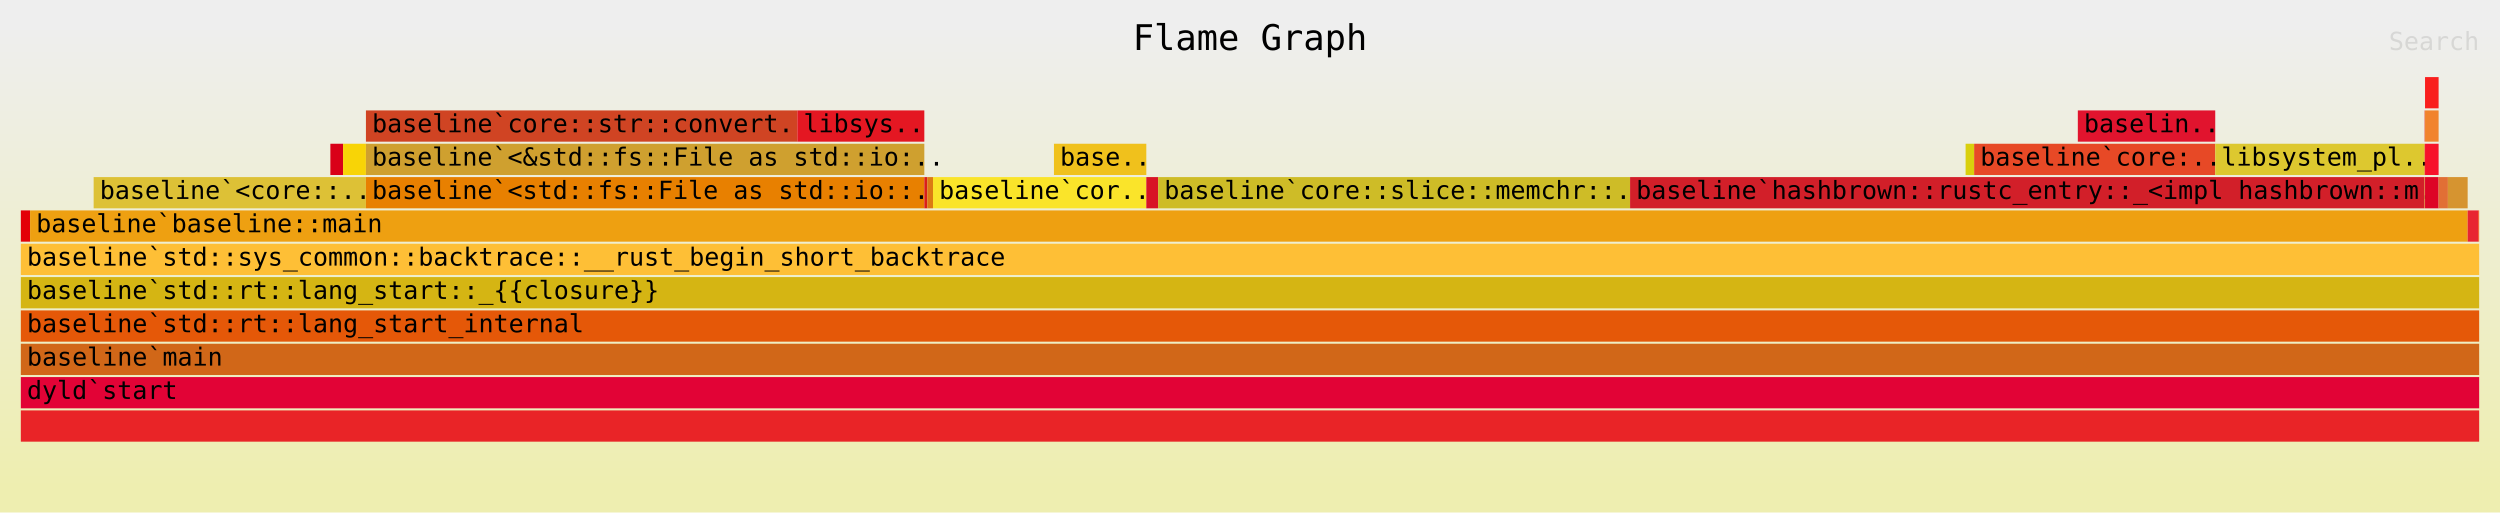
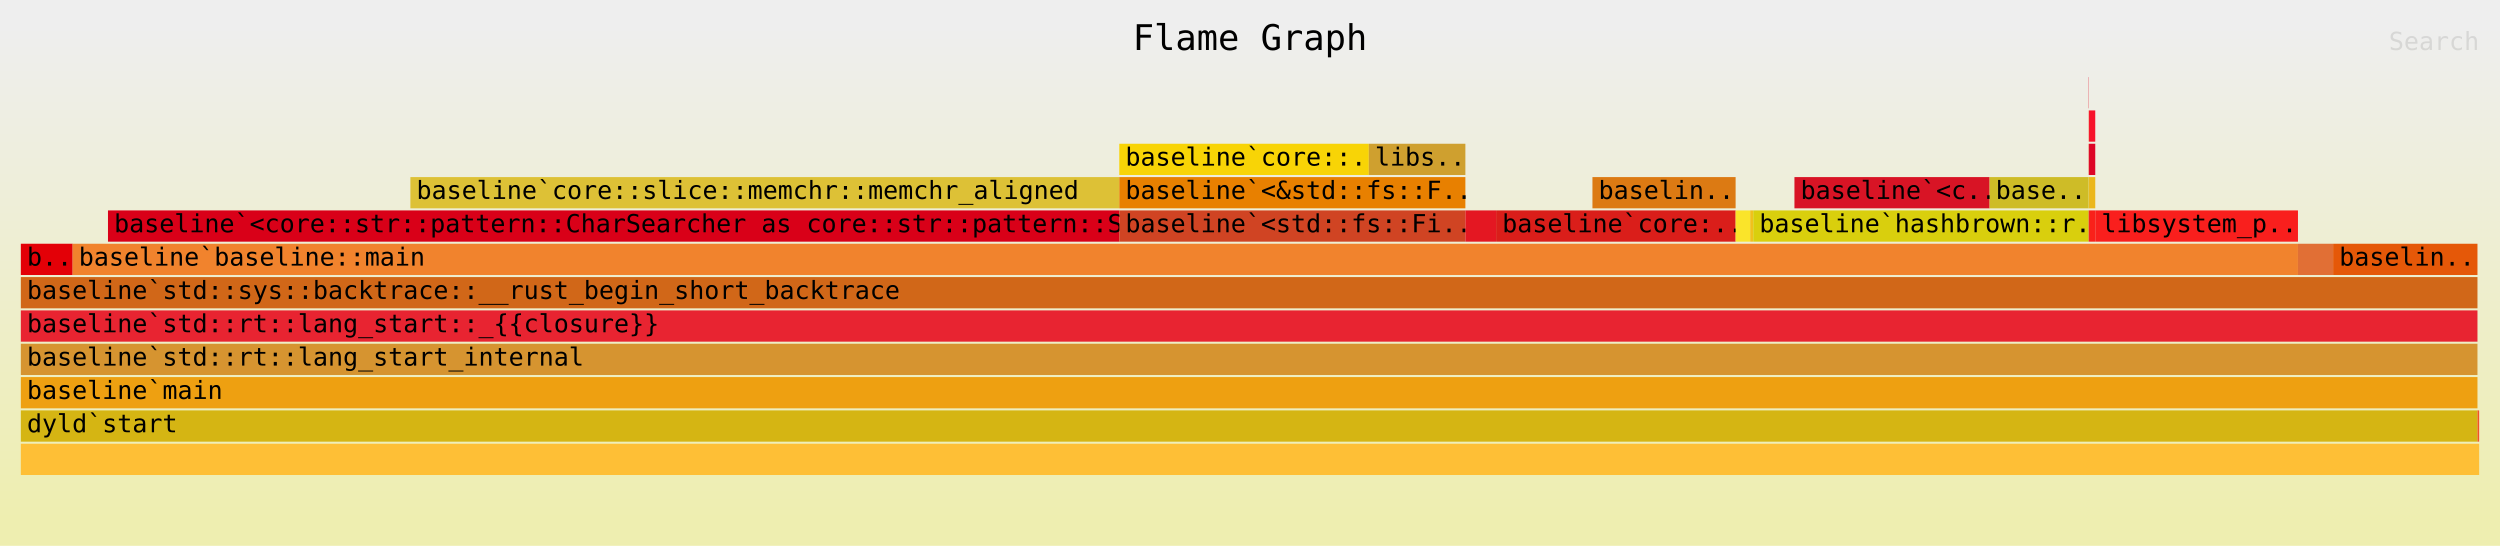
- <svg xmlns="http://www.w3.org/2000/svg" xmlns:ns1="http://github.com/jonhoo/inferno" version="1.1" width="1200" height="246" viewBox="0 0 1200 246">
+ <svg xmlns="http://www.w3.org/2000/svg" xmlns:ns1="http://github.com/jonhoo/inferno" version="1.1" width="1200" height="262" viewBox="0 0 1200 262">
  <defs>
    <linearGradient id="background" y1="0" y2="1" x1="0" x2="0">
      <stop stop-color="#eeeeee" offset="5%" />
      <stop stop-color="#eeeeb0" offset="95%" />
    </linearGradient>
  </defs>
  <style type="text/css">
text { font-family:monospace; font-size:12px }
#title { text-anchor:middle; font-size:17px; }
#matched { text-anchor:end; }
#search { text-anchor:end; opacity:0.1; cursor:pointer; }
#search:hover, #search.show { opacity:1; }
#subtitle { text-anchor:middle; font-color:rgb(160,160,160); }
#unzoom { cursor:pointer; }
#frames &gt; *:hover { stroke:black; stroke-width:0.5; cursor:pointer; }
.hide { display:none; }
.parent { opacity:0.5; }
</style>
-   <rect x="0" y="0" width="100%" height="246" fill="url(#background)" />
+   <rect x="0" y="0" width="100%" height="262" fill="url(#background)" />
  <text id="title" fill="rgb(0,0,0)" x="50%" y="24.00">Flame Graph</text>
-   <text id="details" fill="rgb(0,0,0)" x="10" y="229.00"> </text>
+   <text id="details" fill="rgb(0,0,0)" x="10" y="245.00"> </text>
  <text id="unzoom" class="hide" fill="rgb(0,0,0)" x="10" y="24.00">Reset Zoom</text>
  <text id="search" fill="rgb(0,0,0)" x="1190" y="24.00">Search</text>
-   <text id="matched" fill="rgb(0,0,0)" x="1190" y="229.00"> </text>
-   <svg id="frames" x="10" width="1180" total_samples="245201">
+   <text id="matched" fill="rgb(0,0,0)" x="1190" y="245.00"> </text>
+   <svg id="frames" x="10" width="1180" total_samples="62773">
    <g>
-       <rect x="0%" y="101" width="0.376%" height="15" fill="rgb(227,0,7)" ns1:x="0" ns1:w="923" />
-       <text x="0.25%" y="111.50" />
+       <rect x="0%" y="117" width="2.108%" height="15" fill="rgb(227,0,7)" ns1:x="0" ns1:w="1323" />
+       <text x="0.25%" y="127.50">b..</text>
    </g>
    <g>
-       <rect x="12.591%" y="69" width="0.517%" height="15" fill="rgb(217,0,24)" ns1:x="30872" ns1:w="1268" />
-       <text x="12.841%" y="79.50" />
+       <rect x="3.545%" y="101" width="41.139%" height="15" fill="rgb(217,0,24)" ns1:x="2225" ns1:w="25824" />
+       <text x="3.795%" y="111.50">baseline`&lt;core::str::pattern::CharSearcher as core::str::pattern::S..</text>
    </g>
    <g>
-       <rect x="2.962%" y="85" width="11.075%" height="15" fill="rgb(221,193,54)" ns1:x="7263" ns1:w="27156" />
-       <text x="3.212%" y="95.50">baseline`&lt;core::..</text>
+       <rect x="15.846%" y="85" width="28.837%" height="15" fill="rgb(221,193,54)" ns1:x="9947" ns1:w="18102" />
+       <text x="16.096%" y="95.50">baseline`core::slice::memchr::memchr_aligned</text>
    </g>
    <g>
-       <rect x="13.108%" y="69" width="0.929%" height="15" fill="rgb(248,212,6)" ns1:x="32140" ns1:w="2279" />
-       <text x="13.358%" y="79.50" />
+       <rect x="44.683%" y="69" width="10.151%" height="15" fill="rgb(248,212,6)" ns1:x="28049" ns1:w="6372" />
+       <text x="44.933%" y="79.50">baseline`core::..</text>
    </g>
    <g>
-       <rect x="14.038%" y="53" width="17.549%" height="15" fill="rgb(208,68,35)" ns1:x="34421" ns1:w="43031" />
-       <text x="14.288%" y="63.50">baseline`core::str::convert..</text>
+       <rect x="44.683%" y="101" width="14.078%" height="15" fill="rgb(208,68,35)" ns1:x="28049" ns1:w="8837" />
+       <text x="44.933%" y="111.50">baseline`&lt;std::fs::Fi..</text>
    </g>
    <g>
-       <rect x="14.037%" y="85" width="22.715%" height="15" fill="rgb(232,128,0)" ns1:x="34419" ns1:w="55698" />
-       <text x="14.287%" y="95.50">baseline`&lt;std::fs::File as std::io::..</text>
+       <rect x="44.683%" y="85" width="14.078%" height="15" fill="rgb(232,128,0)" ns1:x="28049" ns1:w="8837" />
+       <text x="44.933%" y="95.50">baseline`&lt;&amp;std::fs::F..</text>
    </g>
    <g>
-       <rect x="14.037%" y="69" width="22.715%" height="15" fill="rgb(207,160,47)" ns1:x="34419" ns1:w="55698" />
-       <text x="14.287%" y="79.50">baseline`&lt;&amp;std::fs::File as std::io:..</text>
+       <rect x="54.834%" y="69" width="3.927%" height="15" fill="rgb(207,160,47)" ns1:x="34421" ns1:w="2465" />
+       <text x="55.084%" y="79.50">libs..</text>
    </g>
    <g>
-       <rect x="31.587%" y="53" width="5.165%" height="15" fill="rgb(228,23,34)" ns1:x="77452" ns1:w="12665" />
-       <text x="31.837%" y="63.50">libsys..</text>
+       <rect x="58.761%" y="101" width="1.247%" height="15" fill="rgb(228,23,34)" ns1:x="36886" ns1:w="783" />
+       <text x="59.011%" y="111.50" />
    </g>
    <g>
-       <rect x="36.752%" y="85" width="0.12%" height="15" fill="rgb(218,30,26)" ns1:x="90117" ns1:w="294" />
-       <text x="37.002%" y="95.50" />
+       <rect x="60.01%" y="101" width="9.745%" height="15" fill="rgb(218,30,26)" ns1:x="37670" ns1:w="6117" />
+       <text x="60.26%" y="111.50">baseline`core:..</text>
    </g>
    <g>
-       <rect x="36.872%" y="85" width="0.233%" height="15" fill="rgb(220,122,19)" ns1:x="90411" ns1:w="570" />
-       <text x="37.122%" y="95.50" />
+       <rect x="63.93%" y="85" width="5.824%" height="15" fill="rgb(220,122,19)" ns1:x="40131" ns1:w="3656" />
+       <text x="64.18%" y="95.50">baselin..</text>
    </g>
    <g>
-       <rect x="37.105%" y="85" width="8.677%" height="15" fill="rgb(250,228,42)" ns1:x="90981" ns1:w="21276" />
-       <text x="37.355%" y="95.50">baseline`cor..</text>
+       <rect x="69.754%" y="101" width="0.593%" height="15" fill="rgb(250,228,42)" ns1:x="43787" ns1:w="372" />
+       <text x="70.004%" y="111.50" />
    </g>
    <g>
-       <rect x="42.025%" y="69" width="3.757%" height="15" fill="rgb(240,193,28)" ns1:x="103045" ns1:w="9212" />
-       <text x="42.275%" y="79.50">base..</text>
+       <rect x="70.347%" y="101" width="0.121%" height="15" fill="rgb(240,193,28)" ns1:x="44159" ns1:w="76" />
+       <text x="70.597%" y="111.50" />
    </g>
    <g>
-       <rect x="45.782%" y="85" width="0.482%" height="15" fill="rgb(216,20,37)" ns1:x="112257" ns1:w="1183" />
-       <text x="46.032%" y="95.50" />
+       <rect x="72.147%" y="85" width="7.938%" height="15" fill="rgb(216,20,37)" ns1:x="45289" ns1:w="4983" />
+       <text x="72.397%" y="95.50">baseline`&lt;c..</text>
    </g>
    <g>
-       <rect x="46.264%" y="85" width="19.196%" height="15" fill="rgb(206,188,39)" ns1:x="113440" ns1:w="47069" />
-       <text x="46.514%" y="95.50">baseline`core::slice::memchr::..</text>
+       <rect x="80.085%" y="85" width="4.029%" height="15" fill="rgb(206,188,39)" ns1:x="50272" ns1:w="2529" />
+       <text x="80.335%" y="95.50">base..</text>
    </g>
    <g>
-       <rect x="79.109%" y="69" width="0.349%" height="15" fill="rgb(217,207,13)" ns1:x="193975" ns1:w="855" />
-       <text x="79.359%" y="79.50" />
+       <rect x="70.47%" y="101" width="13.646%" height="15" fill="rgb(217,207,13)" ns1:x="44236" ns1:w="8566" />
+       <text x="70.72%" y="111.50">baseline`hashbrown::r..</text>
    </g>
    <g>
-       <rect x="79.457%" y="69" width="9.807%" height="15" fill="rgb(231,73,38)" ns1:x="194830" ns1:w="24046" />
-       <text x="79.707%" y="79.50">baseline`core:..</text>
+       <rect x="84.117%" y="53" width="0.011%" height="15" fill="rgb(231,73,38)" ns1:x="52803" ns1:w="7" />
+       <text x="84.367%" y="63.50" />
    </g>
    <g>
-       <rect x="83.674%" y="53" width="5.59%" height="15" fill="rgb(225,20,46)" ns1:x="205170" ns1:w="13706" />
-       <text x="83.924%" y="63.50">baselin..</text>
+       <rect x="84.117%" y="37" width="0.011%" height="15" fill="rgb(225,20,46)" ns1:x="52803" ns1:w="7" />
+       <text x="84.367%" y="47.50" />
    </g>
    <g>
-       <rect x="65.461%" y="85" width="32.322%" height="15" fill="rgb(210,31,41)" ns1:x="160510" ns1:w="79255" />
-       <text x="65.711%" y="95.50">baseline`hashbrown::rustc_entry::_&lt;impl hashbrown::m..</text>
+       <rect x="84.117%" y="101" width="0.013%" height="15" fill="rgb(210,31,41)" ns1:x="52803" ns1:w="8" />
+       <text x="84.367%" y="111.50" />
    </g>
    <g>
-       <rect x="89.265%" y="69" width="8.518%" height="15" fill="rgb(221,200,47)" ns1:x="218878" ns1:w="20887" />
-       <text x="89.515%" y="79.50">libsystem_pl..</text>
+       <rect x="84.117%" y="85" width="0.013%" height="15" fill="rgb(221,200,47)" ns1:x="52803" ns1:w="8" />
+       <text x="84.367%" y="95.50" />
    </g>
    <g>
-       <rect x="97.783%" y="53" width="0.013%" height="15" fill="rgb(226,26,5)" ns1:x="239765" ns1:w="31" />
-       <text x="98.033%" y="63.50" />
+       <rect x="84.117%" y="69" width="0.013%" height="15" fill="rgb(226,26,5)" ns1:x="52803" ns1:w="8" />
+       <text x="84.367%" y="79.50" />
    </g>
    <g>
-       <rect x="97.783%" y="69" width="0.013%" height="15" fill="rgb(249,33,26)" ns1:x="239765" ns1:w="32" />
-       <text x="98.033%" y="79.50" />
+       <rect x="84.13%" y="101" width="0.253%" height="15" fill="rgb(249,33,26)" ns1:x="52811" ns1:w="159" />
+       <text x="84.38%" y="111.50" />
    </g>
    <g>
-       <rect x="97.783%" y="85" width="0.015%" height="15" fill="rgb(235,183,28)" ns1:x="239765" ns1:w="36" />
-       <text x="98.033%" y="95.50" />
+       <rect x="84.13%" y="85" width="0.253%" height="15" fill="rgb(235,183,28)" ns1:x="52811" ns1:w="159" />
+       <text x="84.38%" y="95.50" />
    </g>
    <g>
-       <rect x="97.798%" y="85" width="0.552%" height="15" fill="rgb(221,5,38)" ns1:x="239801" ns1:w="1354" />
-       <text x="98.048%" y="95.50" />
+       <rect x="84.13%" y="69" width="0.253%" height="15" fill="rgb(221,5,38)" ns1:x="52811" ns1:w="159" />
+       <text x="84.38%" y="79.50" />
    </g>
    <g>
-       <rect x="97.798%" y="69" width="0.552%" height="15" fill="rgb(247,18,42)" ns1:x="239801" ns1:w="1354" />
-       <text x="98.048%" y="79.50" />
+       <rect x="84.13%" y="53" width="0.253%" height="15" fill="rgb(247,18,42)" ns1:x="52811" ns1:w="159" />
+       <text x="84.38%" y="63.50" />
    </g>
    <g>
-       <rect x="97.798%" y="53" width="0.552%" height="15" fill="rgb(241,131,45)" ns1:x="239801" ns1:w="1354" />
-       <text x="98.048%" y="63.50" />
+       <rect x="2.108%" y="117" width="90.521%" height="15" fill="rgb(241,131,45)" ns1:x="1323" ns1:w="56823" />
+       <text x="2.358%" y="127.50">baseline`baseline::main</text>
    </g>
    <g>
-       <rect x="97.798%" y="37" width="0.552%" height="15" fill="rgb(249,31,29)" ns1:x="239801" ns1:w="1354" />
-       <text x="98.048%" y="47.50" />
+       <rect x="84.383%" y="101" width="8.246%" height="15" fill="rgb(249,31,29)" ns1:x="52970" ns1:w="5176" />
+       <text x="84.633%" y="111.50">libsystem_p..</text>
    </g>
    <g>
-       <rect x="98.35%" y="85" width="0.379%" height="15" fill="rgb(225,111,53)" ns1:x="241155" ns1:w="929" />
-       <text x="98.6%" y="95.50" />
+       <rect x="92.629%" y="117" width="1.431%" height="15" fill="rgb(225,111,53)" ns1:x="58146" ns1:w="898" />
+       <text x="92.879%" y="127.50" />
    </g>
    <g>
-       <rect x="0.376%" y="101" width="99.156%" height="15" fill="rgb(238,160,17)" ns1:x="923" ns1:w="243131" />
-       <text x="0.626%" y="111.50">baseline`baseline::main</text>
+       <rect x="0%" y="181" width="99.931%" height="15" fill="rgb(238,160,17)" ns1:x="0" ns1:w="62730" />
+       <text x="0.25%" y="191.50">baseline`main</text>
    </g>
    <g>
-       <rect x="98.729%" y="85" width="0.803%" height="15" fill="rgb(214,148,48)" ns1:x="242084" ns1:w="1970" />
-       <text x="98.979%" y="95.50" />
+       <rect x="0%" y="165" width="99.931%" height="15" fill="rgb(214,148,48)" ns1:x="0" ns1:w="62730" />
+       <text x="0.25%" y="175.50">baseline`std::rt::lang_start_internal</text>
    </g>
    <g>
-       <rect x="99.532%" y="101" width="0.426%" height="15" fill="rgb(232,36,49)" ns1:x="244054" ns1:w="1044" />
-       <text x="99.782%" y="111.50" />
+       <rect x="0%" y="149" width="99.931%" height="15" fill="rgb(232,36,49)" ns1:x="0" ns1:w="62730" />
+       <text x="0.25%" y="159.50">baseline`std::rt::lang_start::_{{closure}}</text>
    </g>
    <g>
-       <rect x="0%" y="165" width="100%" height="15" fill="rgb(209,103,24)" ns1:x="0" ns1:w="245200" />
-       <text x="0.25%" y="175.50">baseline`main</text>
+       <rect x="0%" y="133" width="99.931%" height="15" fill="rgb(209,103,24)" ns1:x="0" ns1:w="62730" />
+       <text x="0.25%" y="143.50">baseline`std::sys::backtrace::__rust_begin_short_backtrace</text>
    </g>
    <g>
-       <rect x="0%" y="149" width="100%" height="15" fill="rgb(229,88,8)" ns1:x="0" ns1:w="245200" />
-       <text x="0.25%" y="159.50">baseline`std::rt::lang_start_internal</text>
+       <rect x="94.059%" y="117" width="5.872%" height="15" fill="rgb(229,88,8)" ns1:x="59044" ns1:w="3686" />
+       <text x="94.309%" y="127.50">baselin..</text>
    </g>
    <g>
-       <rect x="0%" y="133" width="100%" height="15" fill="rgb(213,181,19)" ns1:x="0" ns1:w="245200" />
-       <text x="0.25%" y="143.50">baseline`std::rt::lang_start::_{{closure}}</text>
+       <rect x="0%" y="197" width="99.933%" height="15" fill="rgb(213,181,19)" ns1:x="0" ns1:w="62731" />
+       <text x="0.25%" y="207.50">dyld`start</text>
    </g>
    <g>
-       <rect x="0%" y="117" width="100%" height="15" fill="rgb(254,191,54)" ns1:x="0" ns1:w="245200" />
-       <text x="0.25%" y="127.50">baseline`std::sys_common::backtrace::__rust_begin_short_backtrace</text>
+       <rect x="0%" y="213" width="100%" height="15" fill="rgb(254,191,54)" ns1:x="0" ns1:w="62773" />
+       <text x="0.25%" y="223.50" />
    </g>
    <g>
-       <rect x="99.958%" y="101" width="0.042%" height="15" fill="rgb(241,83,37)" ns1:x="245098" ns1:w="102" />
-       <text x="100.208%" y="111.50" />
-     </g>
-     <g>
-       <rect x="0%" y="197" width="100%" height="15" fill="rgb(233,36,39)" ns1:x="0" ns1:w="245201" />
-       <text x="0.25%" y="207.50" />
-     </g>
-     <g>
-       <rect x="0%" y="181" width="100%" height="15" fill="rgb(226,3,54)" ns1:x="0" ns1:w="245201" />
-       <text x="0.25%" y="191.50">dyld`start</text>
+       <rect x="99.933%" y="197" width="0.067%" height="15" fill="rgb(241,83,37)" ns1:x="62731" ns1:w="42" />
+       <text x="100.183%" y="207.50" />
    </g>
  </svg>
</svg>
